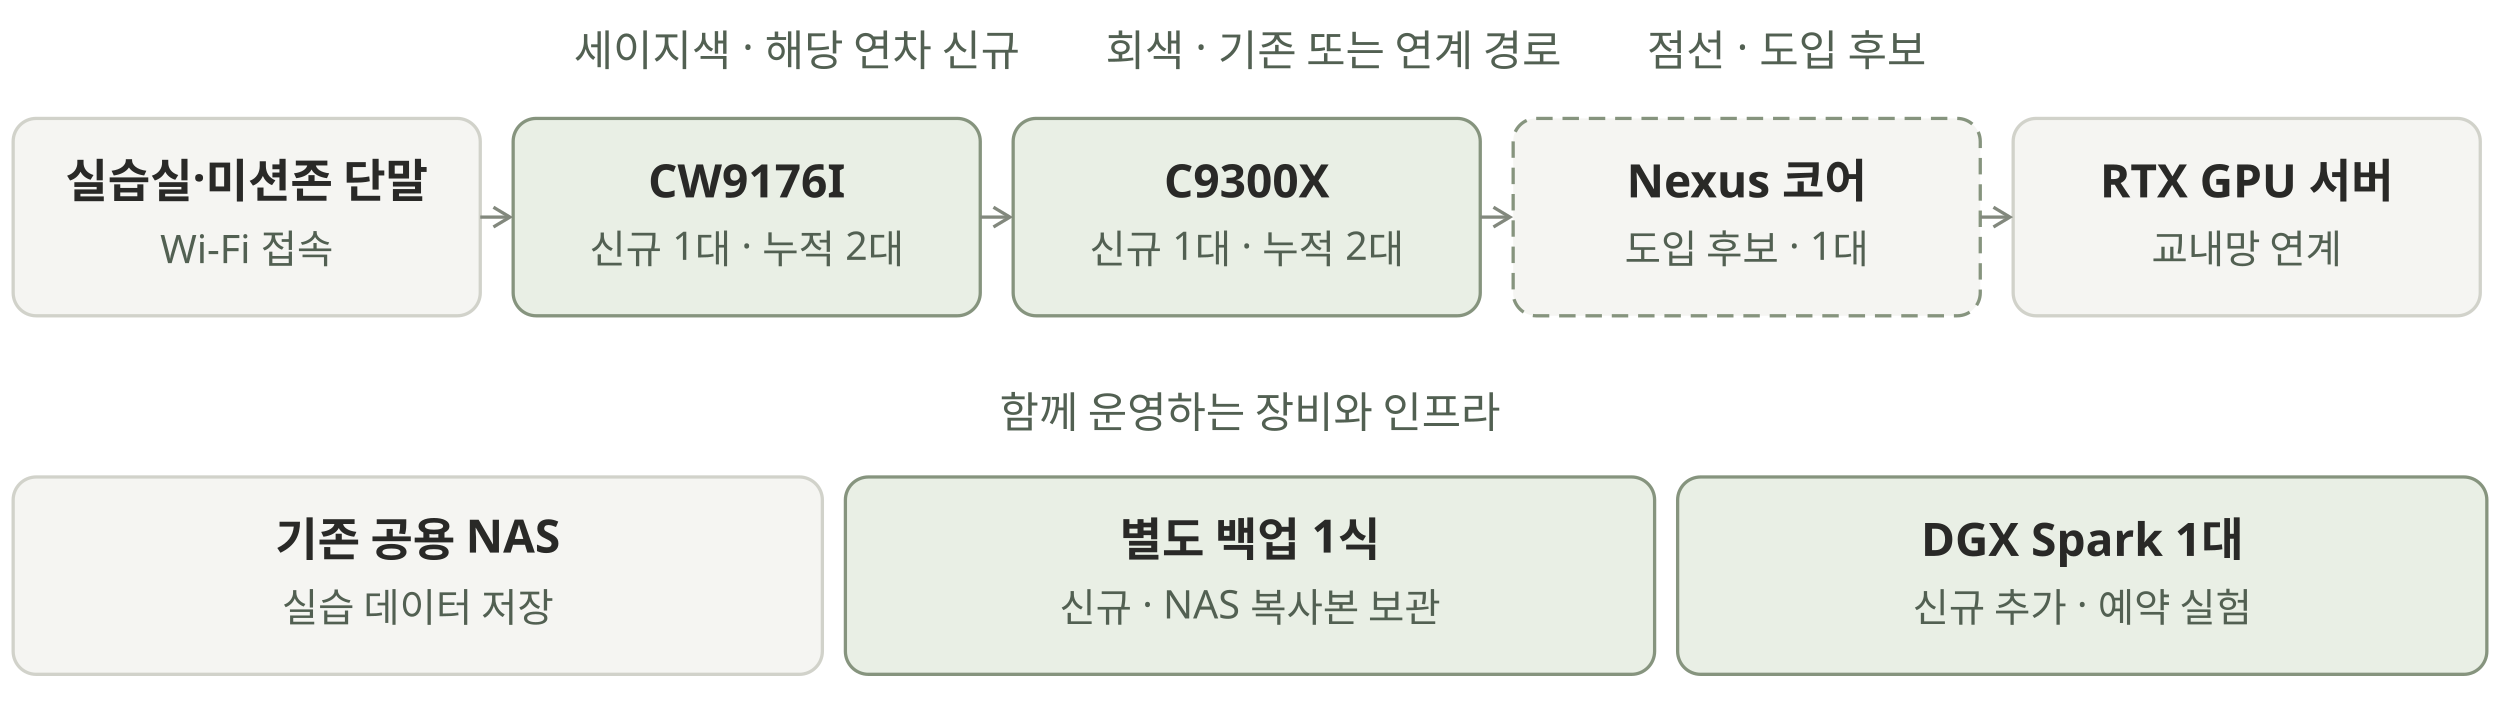
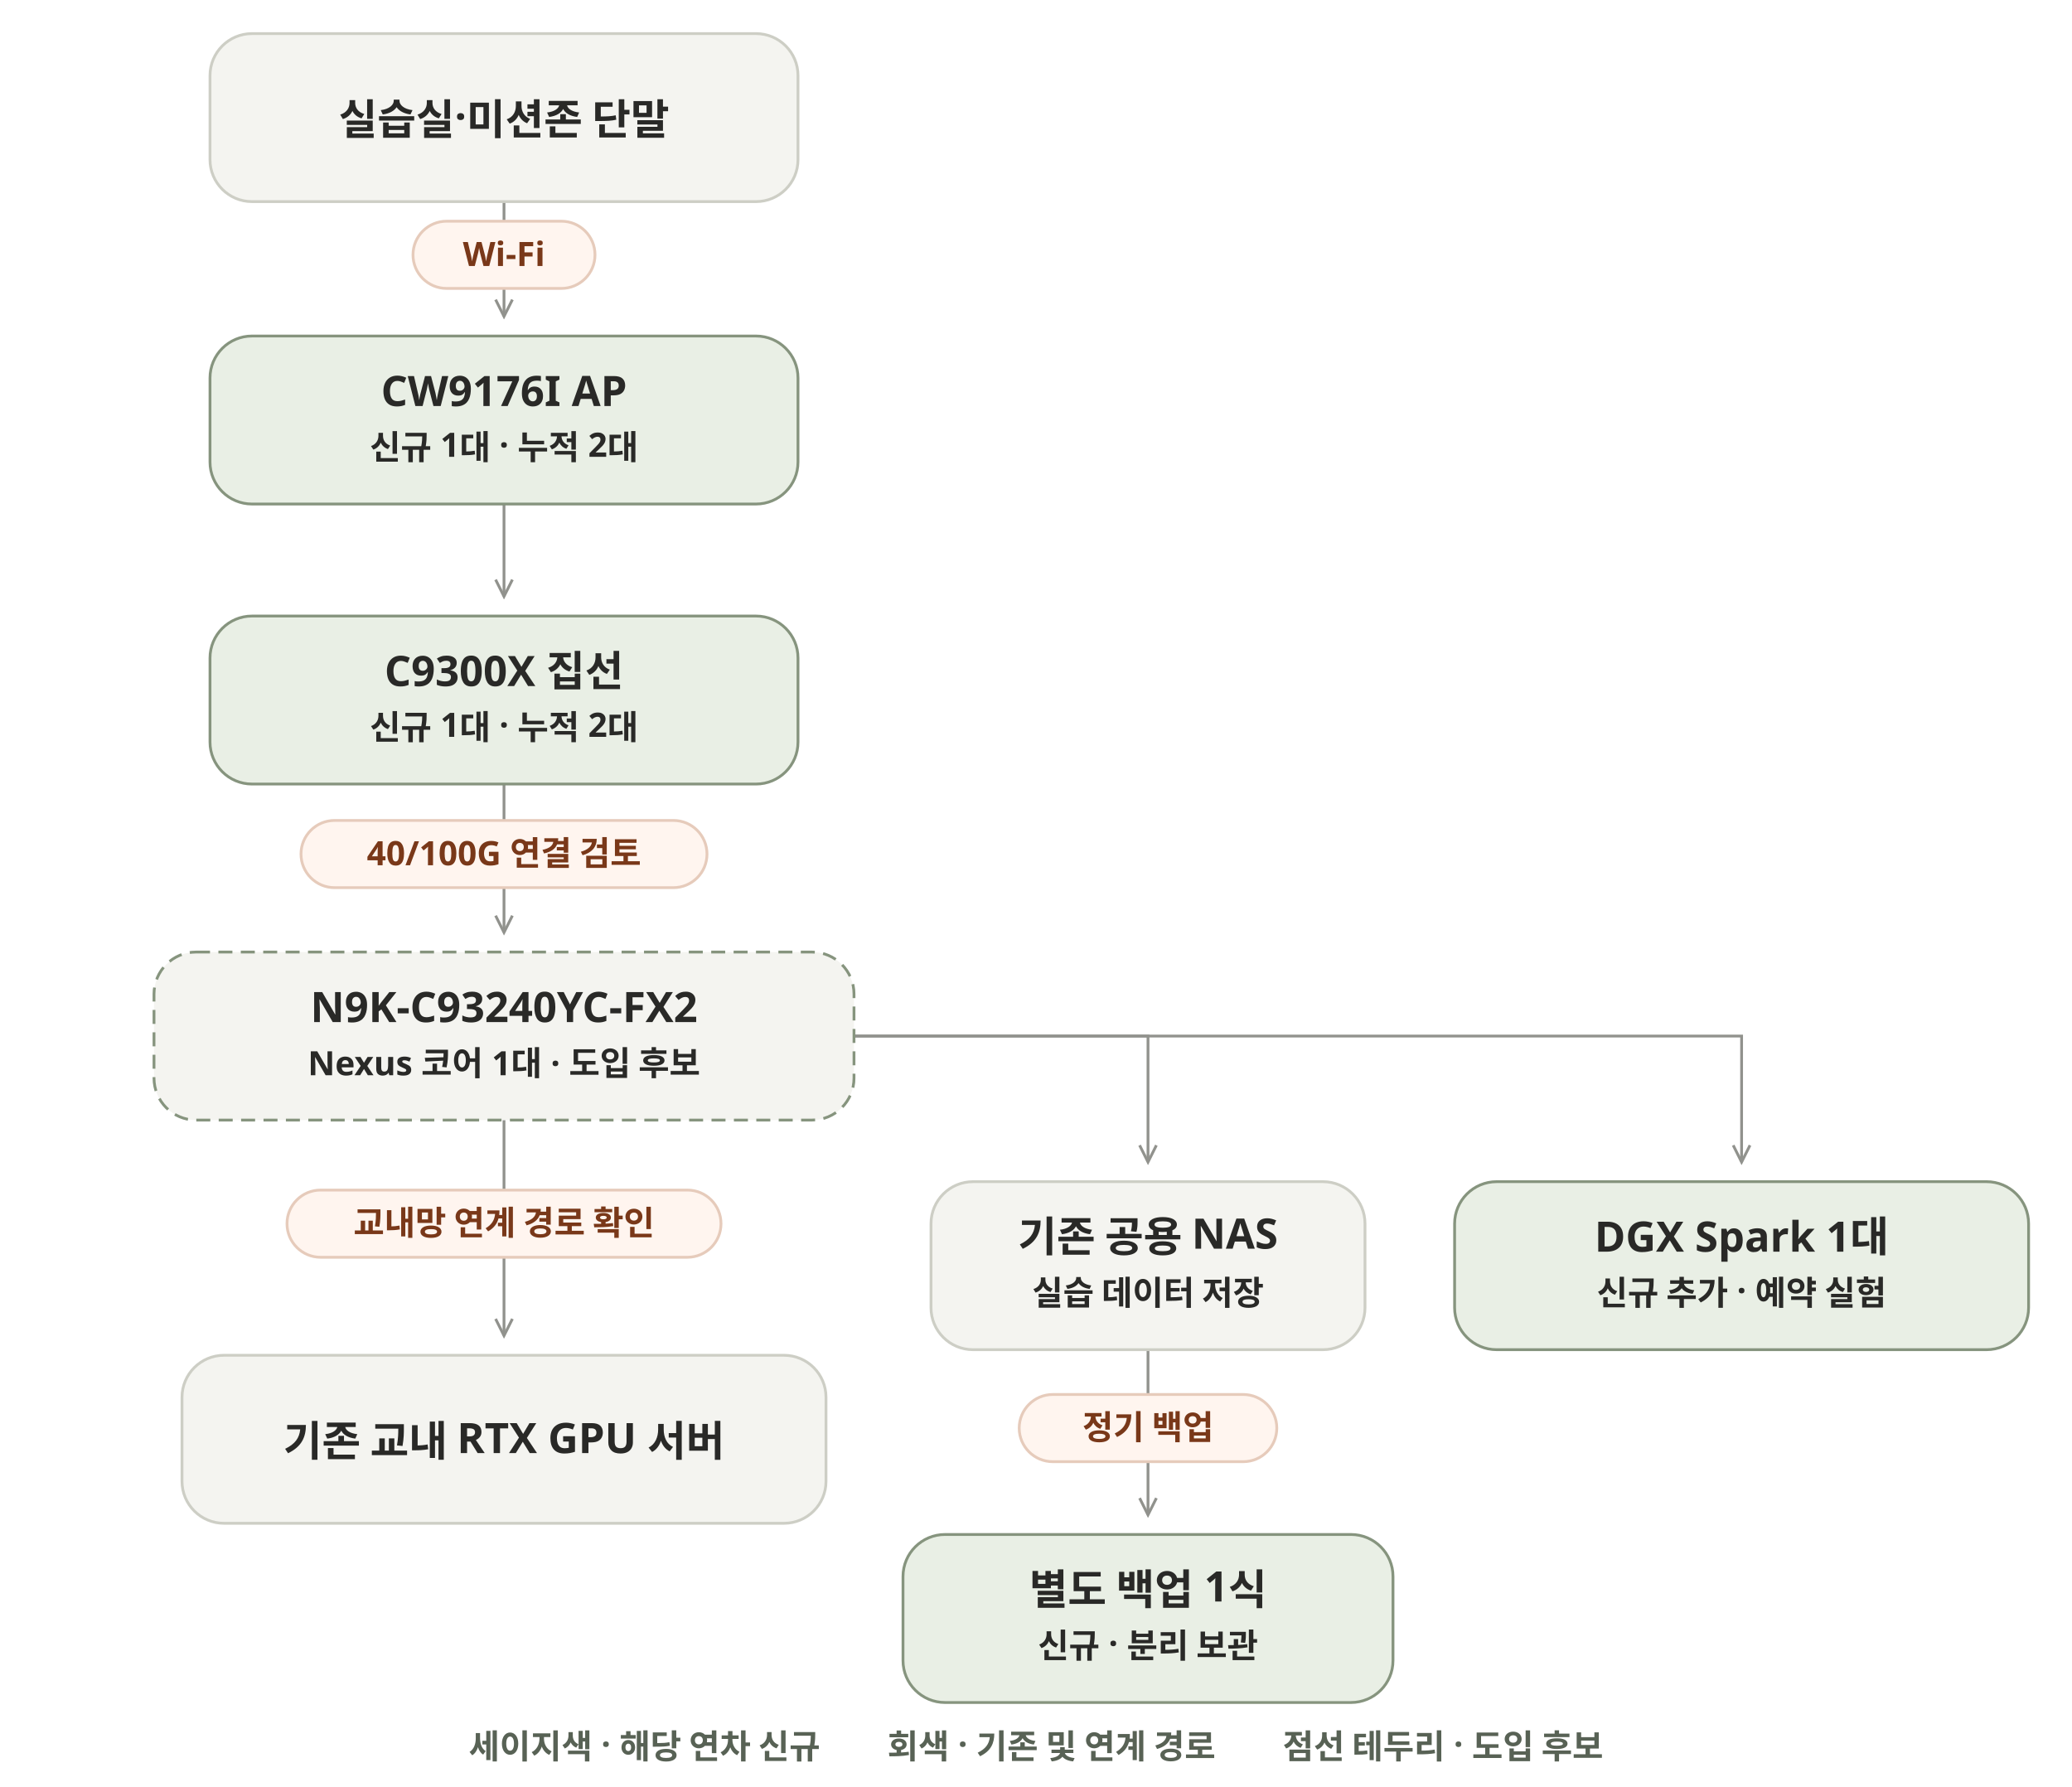
- <svg xmlns="http://www.w3.org/2000/svg" viewBox="0 0 760 215" role="img" aria-label="2차년도 GPU 서버 접속 경로">
+ <svg xmlns="http://www.w3.org/2000/svg" viewBox="0 0 740 638" role="img" aria-label="2차년도 GPU 접속 구성도">
  <defs>
-     <marker id="arrow" markerWidth="8" markerHeight="8" refX="6" refY="4" orient="auto">
-       <path d="M1 1L6 4L1 7" fill="none" stroke="#82887d" />
+     <marker id="arrow" markerWidth="8" markerHeight="8" refX="7" refY="4" orient="auto">
+       <path d="M1 1L7 4L1 7" fill="none" stroke="#91928d" />
    </marker>
  </defs>
-   <g text-anchor="middle" font-family="system-ui, Apple SD Gothic Neo, sans-serif" font-size="14" fill="#292927">
-     <rect x="4" y="36" width="142" height="60" rx="7" fill="#f5f5f2" stroke="#d1d2ca" />
-     <text x="75" y="60" font-weight="650">실습실·미션존 단말</text>
-     <text x="75" y="80" font-size="12" fill="#526052">Wi-Fi 접속</text>
-     <rect x="156" y="36" width="142" height="60" rx="7" fill="#e9efe5" stroke="#86947e" />
-     <text x="227" y="60" font-weight="650">CW9176I</text>
-     <text x="227" y="80" font-size="12" fill="#526052">신규 1대 · 누적 2대</text>
-     <rect x="308" y="36" width="142" height="60" rx="7" fill="#e9efe5" stroke="#86947e" />
-     <text x="379" y="60" font-weight="650">C9300X</text>
-     <text x="379" y="80" font-size="12" fill="#526052">신규 1대 · 누적 2대</text>
-     <rect x="460" y="36" width="142" height="60" rx="7" fill="#f5f5f2" stroke="#86947e" stroke-dasharray="5 3" />
-     <text x="531" y="60" font-weight="650">Nexus 코어</text>
-     <text x="531" y="80" font-size="12" fill="#526052">도입 후보 · 1대</text>
-     <rect x="612" y="36" width="142" height="60" rx="7" fill="#f5f5f2" stroke="#d1d2ca" />
-     <text x="683" y="60" font-weight="650">RTX GPU 서버</text>
-     <text x="683" y="80" font-size="12" fill="#526052">교내망 연계</text>
-     <path d="M146 66h9" stroke="#82887d" marker-end="url(#arrow)" />
-     <path d="M298 66h9" stroke="#82887d" marker-end="url(#arrow)" />
-     <path d="M450 66h9" stroke="#82887d" marker-end="url(#arrow)" />
-     <path d="M602 66h9" stroke="#82887d" marker-end="url(#arrow)" />
-     <text x="380" y="20" font-size="13" fill="#526052">세이지색 · 해당 연차 신규　　회색 · 기존 또는 연계 경로　　점선 · 도입 후보</text>
-     <text x="380" y="130" font-size="13" fill="#526052">함께 운영하는 장비와 인프라</text>
-     <rect x="4" y="145" width="246" height="60" rx="7" fill="#f5f5f2" stroke="#d1d2ca" />
-     <text x="127" y="169" font-weight="650">기존 공용 NAS</text>
-     <text x="127" y="189" font-size="12" fill="#526052">실습 데이터 저장</text>
-     <rect x="257" y="145" width="246" height="60" rx="7" fill="#e9efe5" stroke="#86947e" />
-     <text x="380" y="169" font-weight="650">별도 백업 1식</text>
-     <text x="380" y="189" font-size="12" fill="#526052">신규 · NAS 복사본 보관</text>
-     <rect x="510" y="145" width="246" height="60" rx="7" fill="#e9efe5" stroke="#86947e" />
-     <text x="633" y="169" font-weight="650">DGX Spark 1대</text>
-     <text x="633" y="189" font-size="12" fill="#526052">신규 추가 · 예약 실험</text>
+   <g font-family="system-ui, Apple SD Gothic Neo, sans-serif" font-size="15" font-weight="600" text-anchor="middle" fill="#292927">
+     <path d="M180 72V113" fill="none" stroke="#91928d" marker-end="url(#arrow)" />
+     <path d="M180 180V213" fill="none" stroke="#91928d" marker-end="url(#arrow)" />
+     <path d="M180 280V333" fill="none" stroke="#91928d" marker-end="url(#arrow)" />
+     <path d="M180 400V477" fill="none" stroke="#91928d" marker-end="url(#arrow)" />
+     <path d="M305 370H410V415" fill="none" stroke="#91928d" marker-end="url(#arrow)" />
+     <path d="M410 482V541" fill="none" stroke="#91928d" marker-end="url(#arrow)" />
+     <path d="M305 370H622V415" fill="none" stroke="#91928d" marker-end="url(#arrow)" />
+     <rect x="75" y="12" width="210" height="60" rx="15" fill="#f4f4f0" stroke="#cdcec5" />
+     <text x="180" y="48">실습실·미션존 단말</text>
+     <rect x="75" y="120" width="210" height="60" rx="15" fill="#e9efe5" stroke="#86947e" />
+     <text x="180" y="145">CW9176I AP</text>
+     <text x="180" y="164" font-size="12">신규 1대 · 누적 2대</text>
+     <rect x="75" y="220" width="210" height="60" rx="15" fill="#e9efe5" stroke="#86947e" />
+     <text x="180" y="245">C9300X 집선</text>
+     <text x="180" y="264" font-size="12">신규 1대 · 누적 2대</text>
+     <rect x="55" y="340" width="250" height="60" rx="15" fill="#f4f4f0" stroke="#86947e" stroke-dasharray="5 3" />
+     <text x="180" y="365">N9K-C93240YC-FX2</text>
+     <text x="180" y="384" font-size="12">Nexus 코어 1대 · 도입 후보</text>
+     <rect x="65" y="484" width="230" height="60" rx="15" fill="#f4f4f0" stroke="#cdcec5" />
+     <text x="180" y="520">기존 교내 RTX GPU 서버</text>
+     <rect x="332.5" y="422" width="155" height="60" rx="15" fill="#f4f4f0" stroke="#cdcec5" />
+     <text x="410" y="447">기존 공용 NAS</text>
+     <text x="410" y="466" font-size="12">실습 데이터 저장</text>
+     <rect x="322.5" y="548" width="175" height="60" rx="15" fill="#e9efe5" stroke="#86947e" />
+     <text x="410" y="573">별도 백업 1식</text>
+     <text x="410" y="592" font-size="12">신규 · 분리 보관</text>
+     <rect x="519.5" y="422" width="205" height="60" rx="15" fill="#e9efe5" stroke="#86947e" />
+     <text x="622" y="447">DGX Spark 1대</text>
+     <text x="622" y="466" font-size="12">신규 추가 · 예약 실험</text>
+     <rect x="147.5" y="79" width="65" height="24" rx="12" fill="#fff5ef" stroke="#e6cbbb" />
+     <text x="180" y="95" fill="#793819" font-size="12">Wi-Fi</text>
+     <rect x="107.5" y="293" width="145" height="24" rx="12" fill="#fff5ef" stroke="#e6cbbb" />
+     <text x="180" y="309" fill="#793819" font-size="12">40/100G 연결 검토</text>
+     <rect x="102.5" y="425" width="155" height="24" rx="12" fill="#fff5ef" stroke="#e6cbbb" />
+     <text x="180" y="441" fill="#793819" font-size="12">교내망 연계 경로 확인</text>
+     <rect x="364" y="498" width="92" height="24" rx="12" fill="#fff5ef" stroke="#e6cbbb" />
+     <text x="410" y="514" fill="#793819" font-size="12">정기 백업</text>
+     <text x="370" y="628" font-size="12" fill="#586255">세이지색 · 해당 연차 신규　　회색 · 기존 및 연계 경로　　점선 테두리 · 도입 후보</text>
  </g>
</svg>
